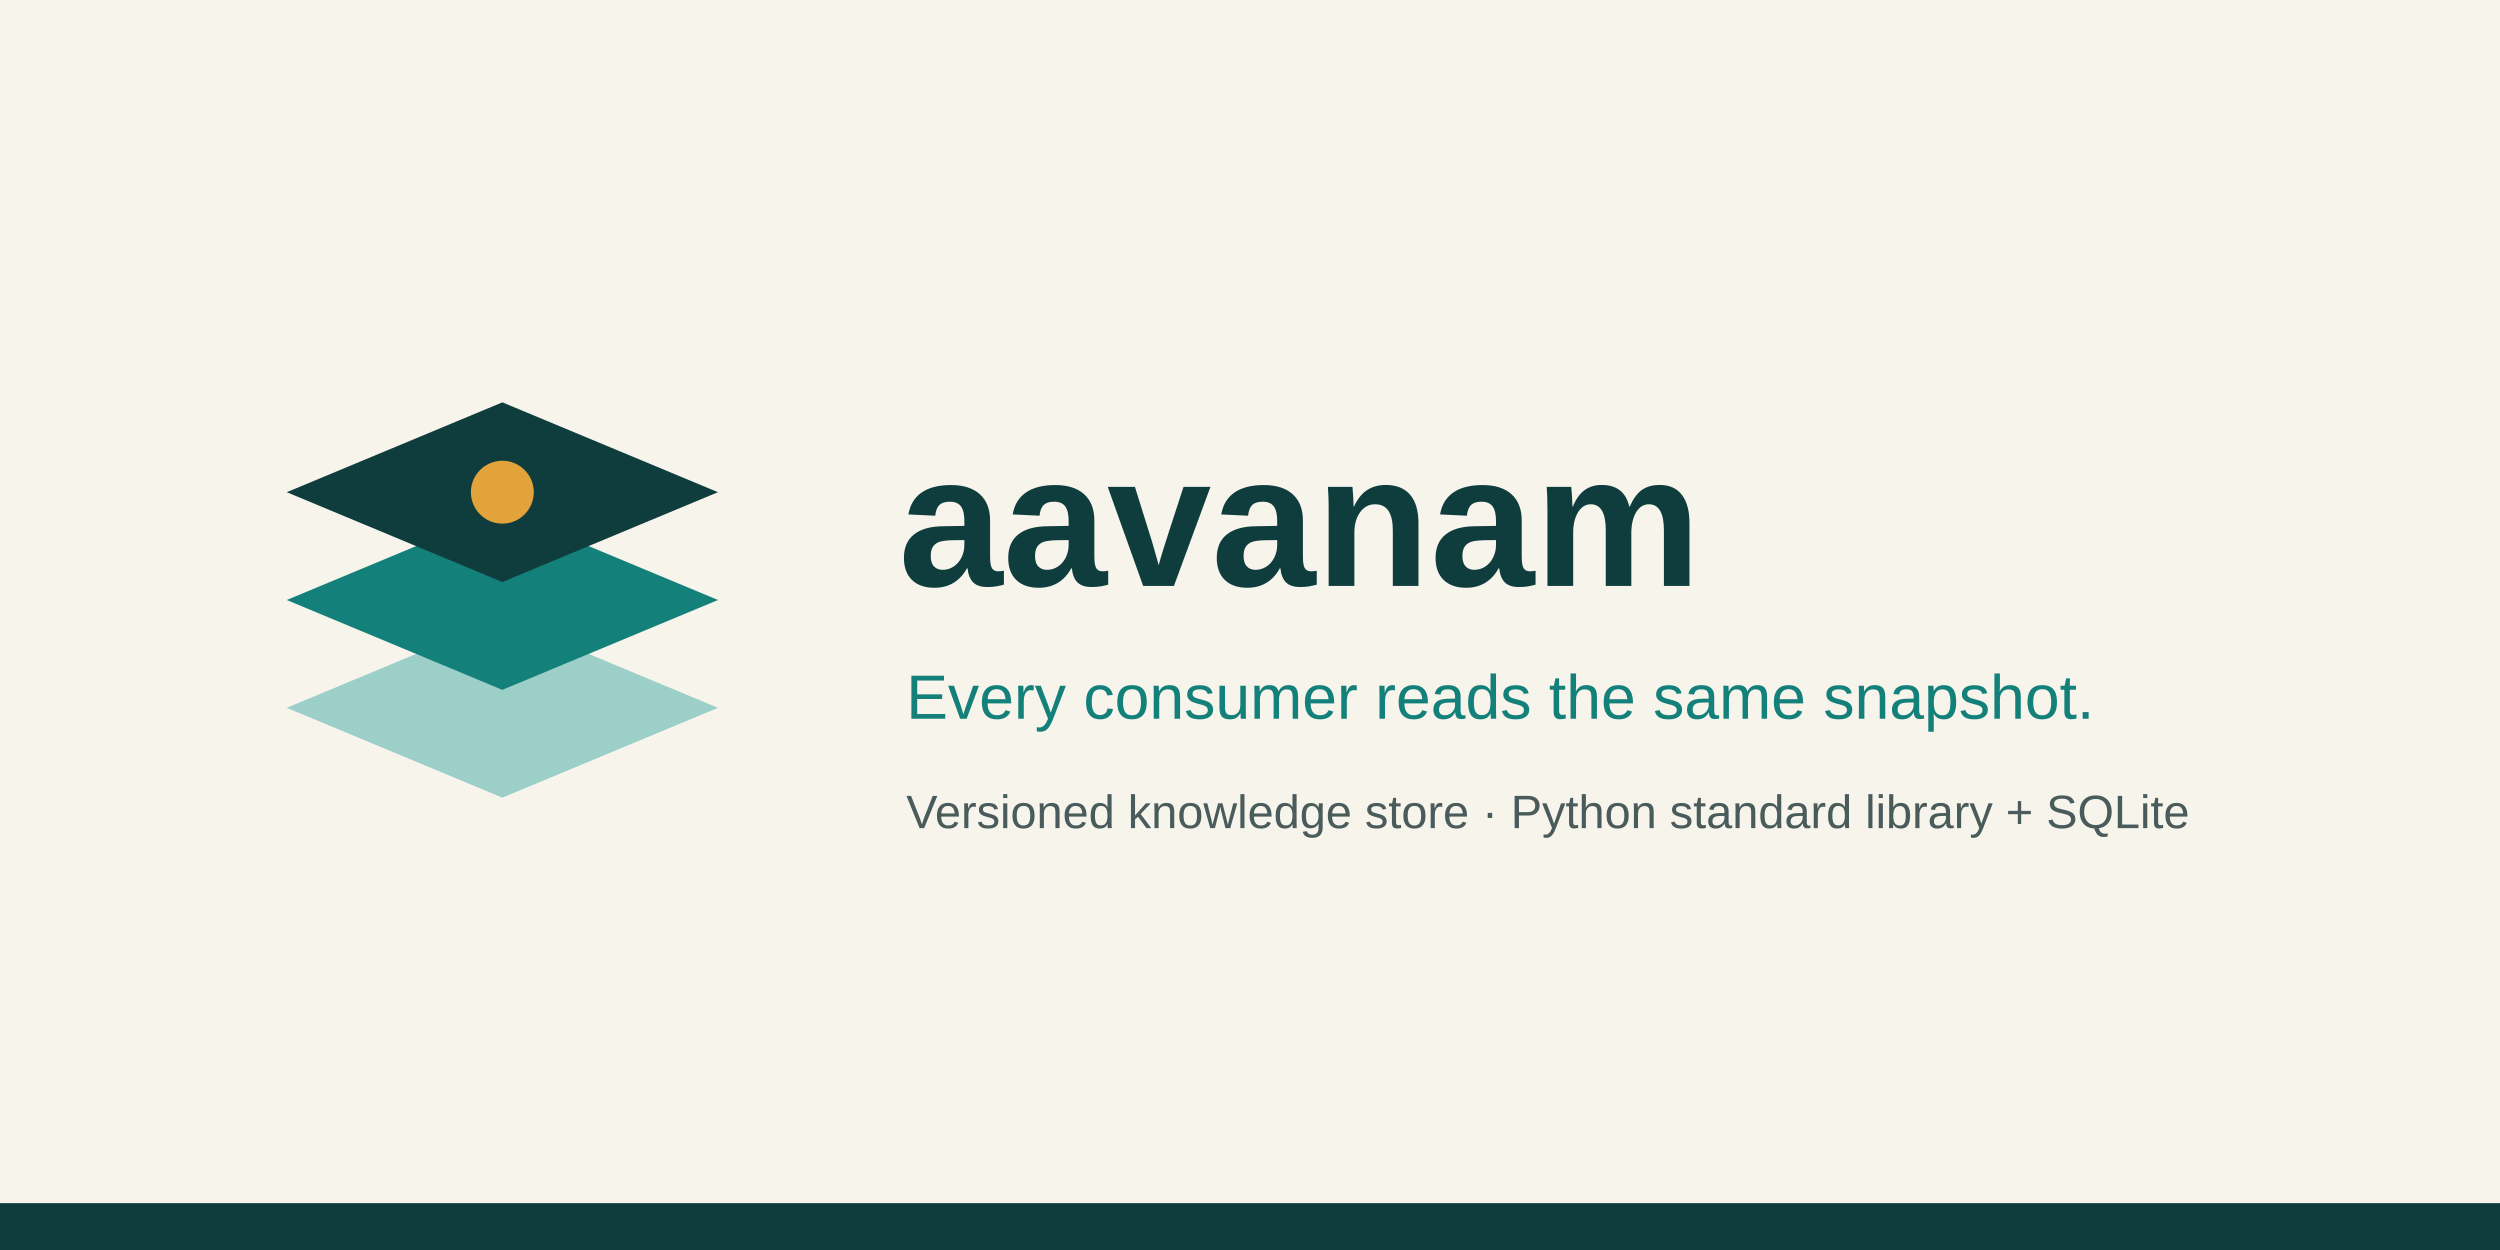
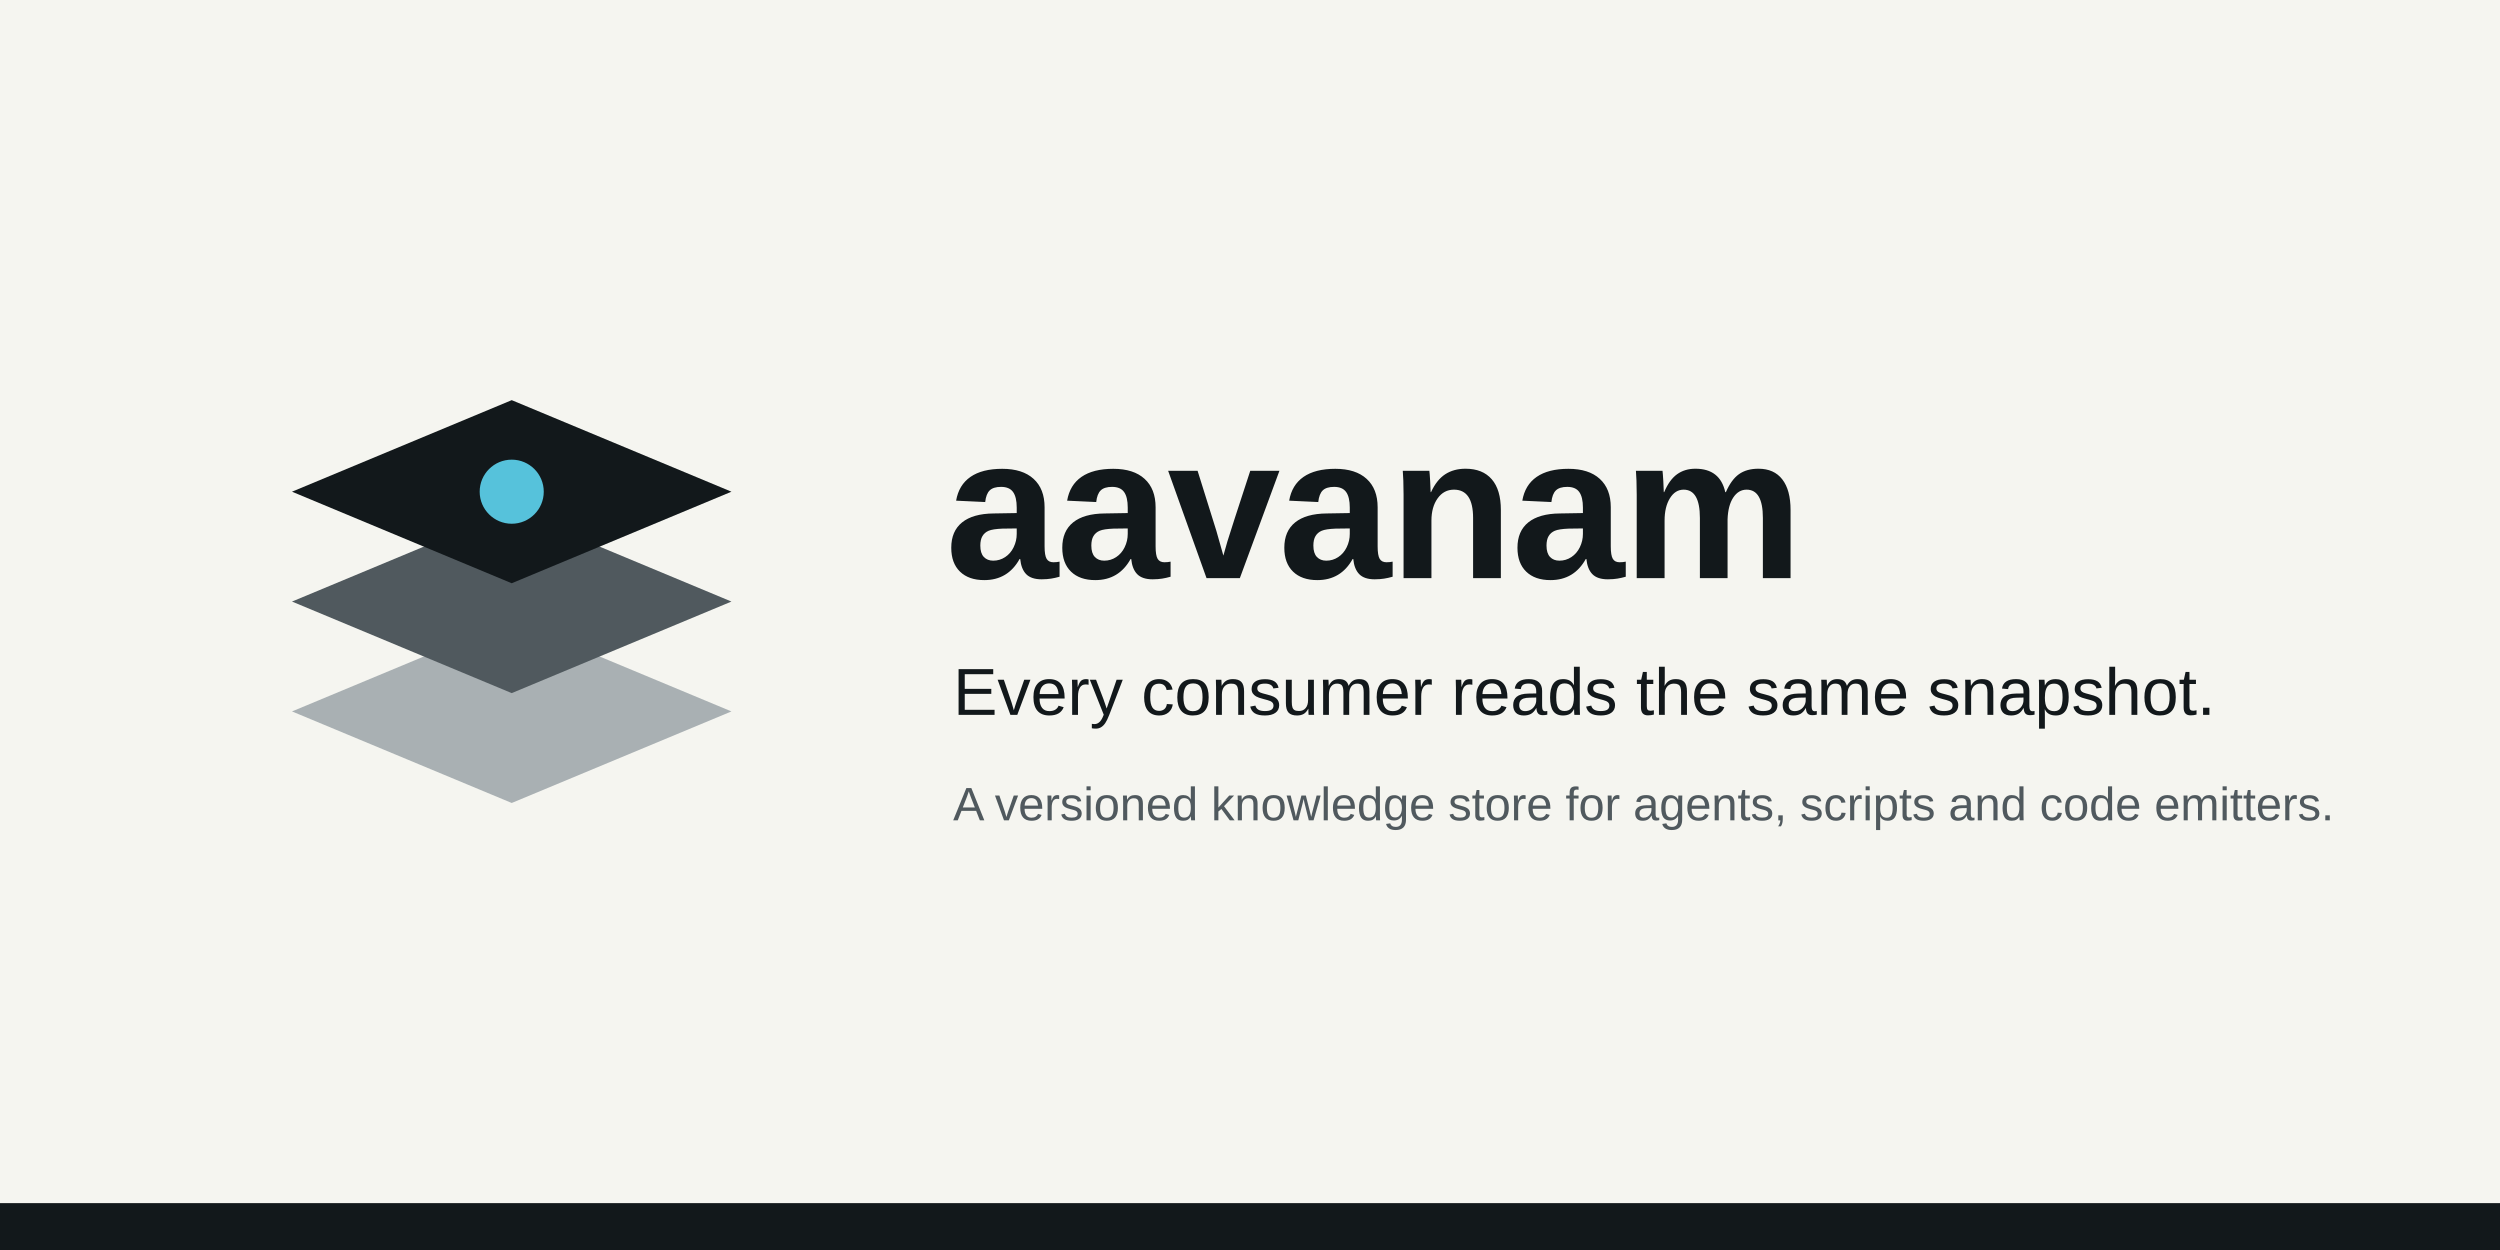
<svg xmlns="http://www.w3.org/2000/svg" viewBox="0 0 1280 640" width="1280" height="640" role="img" aria-label="Aavanam social preview">
-   <rect width="1280" height="640" fill="#F7F4EC" />
-   <g transform="translate(110 160) scale(4.6)">
-     <path d="M32 34 L56 44 L32 54 L8 44 Z" fill="#9CCFC8" />
-     <path d="M32 22 L56 32 L32 42 L8 32 Z" fill="#14807A" />
-     <path d="M32 10 L56 20 L32 30 L8 20 Z" fill="#0F3D3E" />
-     <circle cx="32" cy="20" r="3.5" fill="#E3A33B" />
+   <rect width="1280" height="640" fill="#F5F5F0" />
+   <g transform="translate(112 158) scale(4.6875)">
+     <path d="M32 34 L56 44 L32 54 L8 44 Z" fill="#A9B0B3" />
+     <path d="M32 22 L56 32 L32 42 L8 32 Z" fill="#50595E" />
+     <path d="M32 10 L56 20 L32 30 L8 20 Z" fill="#12181B" />
+     <circle cx="32" cy="20" r="3.5" fill="#56C2DB" />
  </g>
-   <g font-family="'IBM Plex Sans', 'Helvetica Neue', Arial, sans-serif">
-     <text x="460" y="300" font-size="96" font-weight="600" fill="#0F3D3E">aavanam</text>
-     <text x="464" y="368" font-size="32" fill="#14807A">Every consumer reads the same snapshot.</text>
-     <text x="464" y="424" font-size="24" fill="#4A5B5B">Versioned knowledge store · Python standard library + SQLite</text>
+   <g font-family="'IBM Plex Sans', 'Helvetica Neue', Arial, sans-serif" fill="#12181B">
+     <text x="484" y="296" font-size="104" font-weight="600" letter-spacing="-1">aavanam</text>
+     <text x="488" y="366" font-size="34">Every consumer reads the same snapshot.</text>
+     <text x="488" y="420" font-size="24" fill="#50595E">A versioned knowledge store for agents, scripts and code emitters.</text>
  </g>
-   <rect x="0" y="616" width="1280" height="24" fill="#0F3D3E" />
+   <rect x="0" y="616" width="1280" height="24" fill="#12181B" />
</svg>
